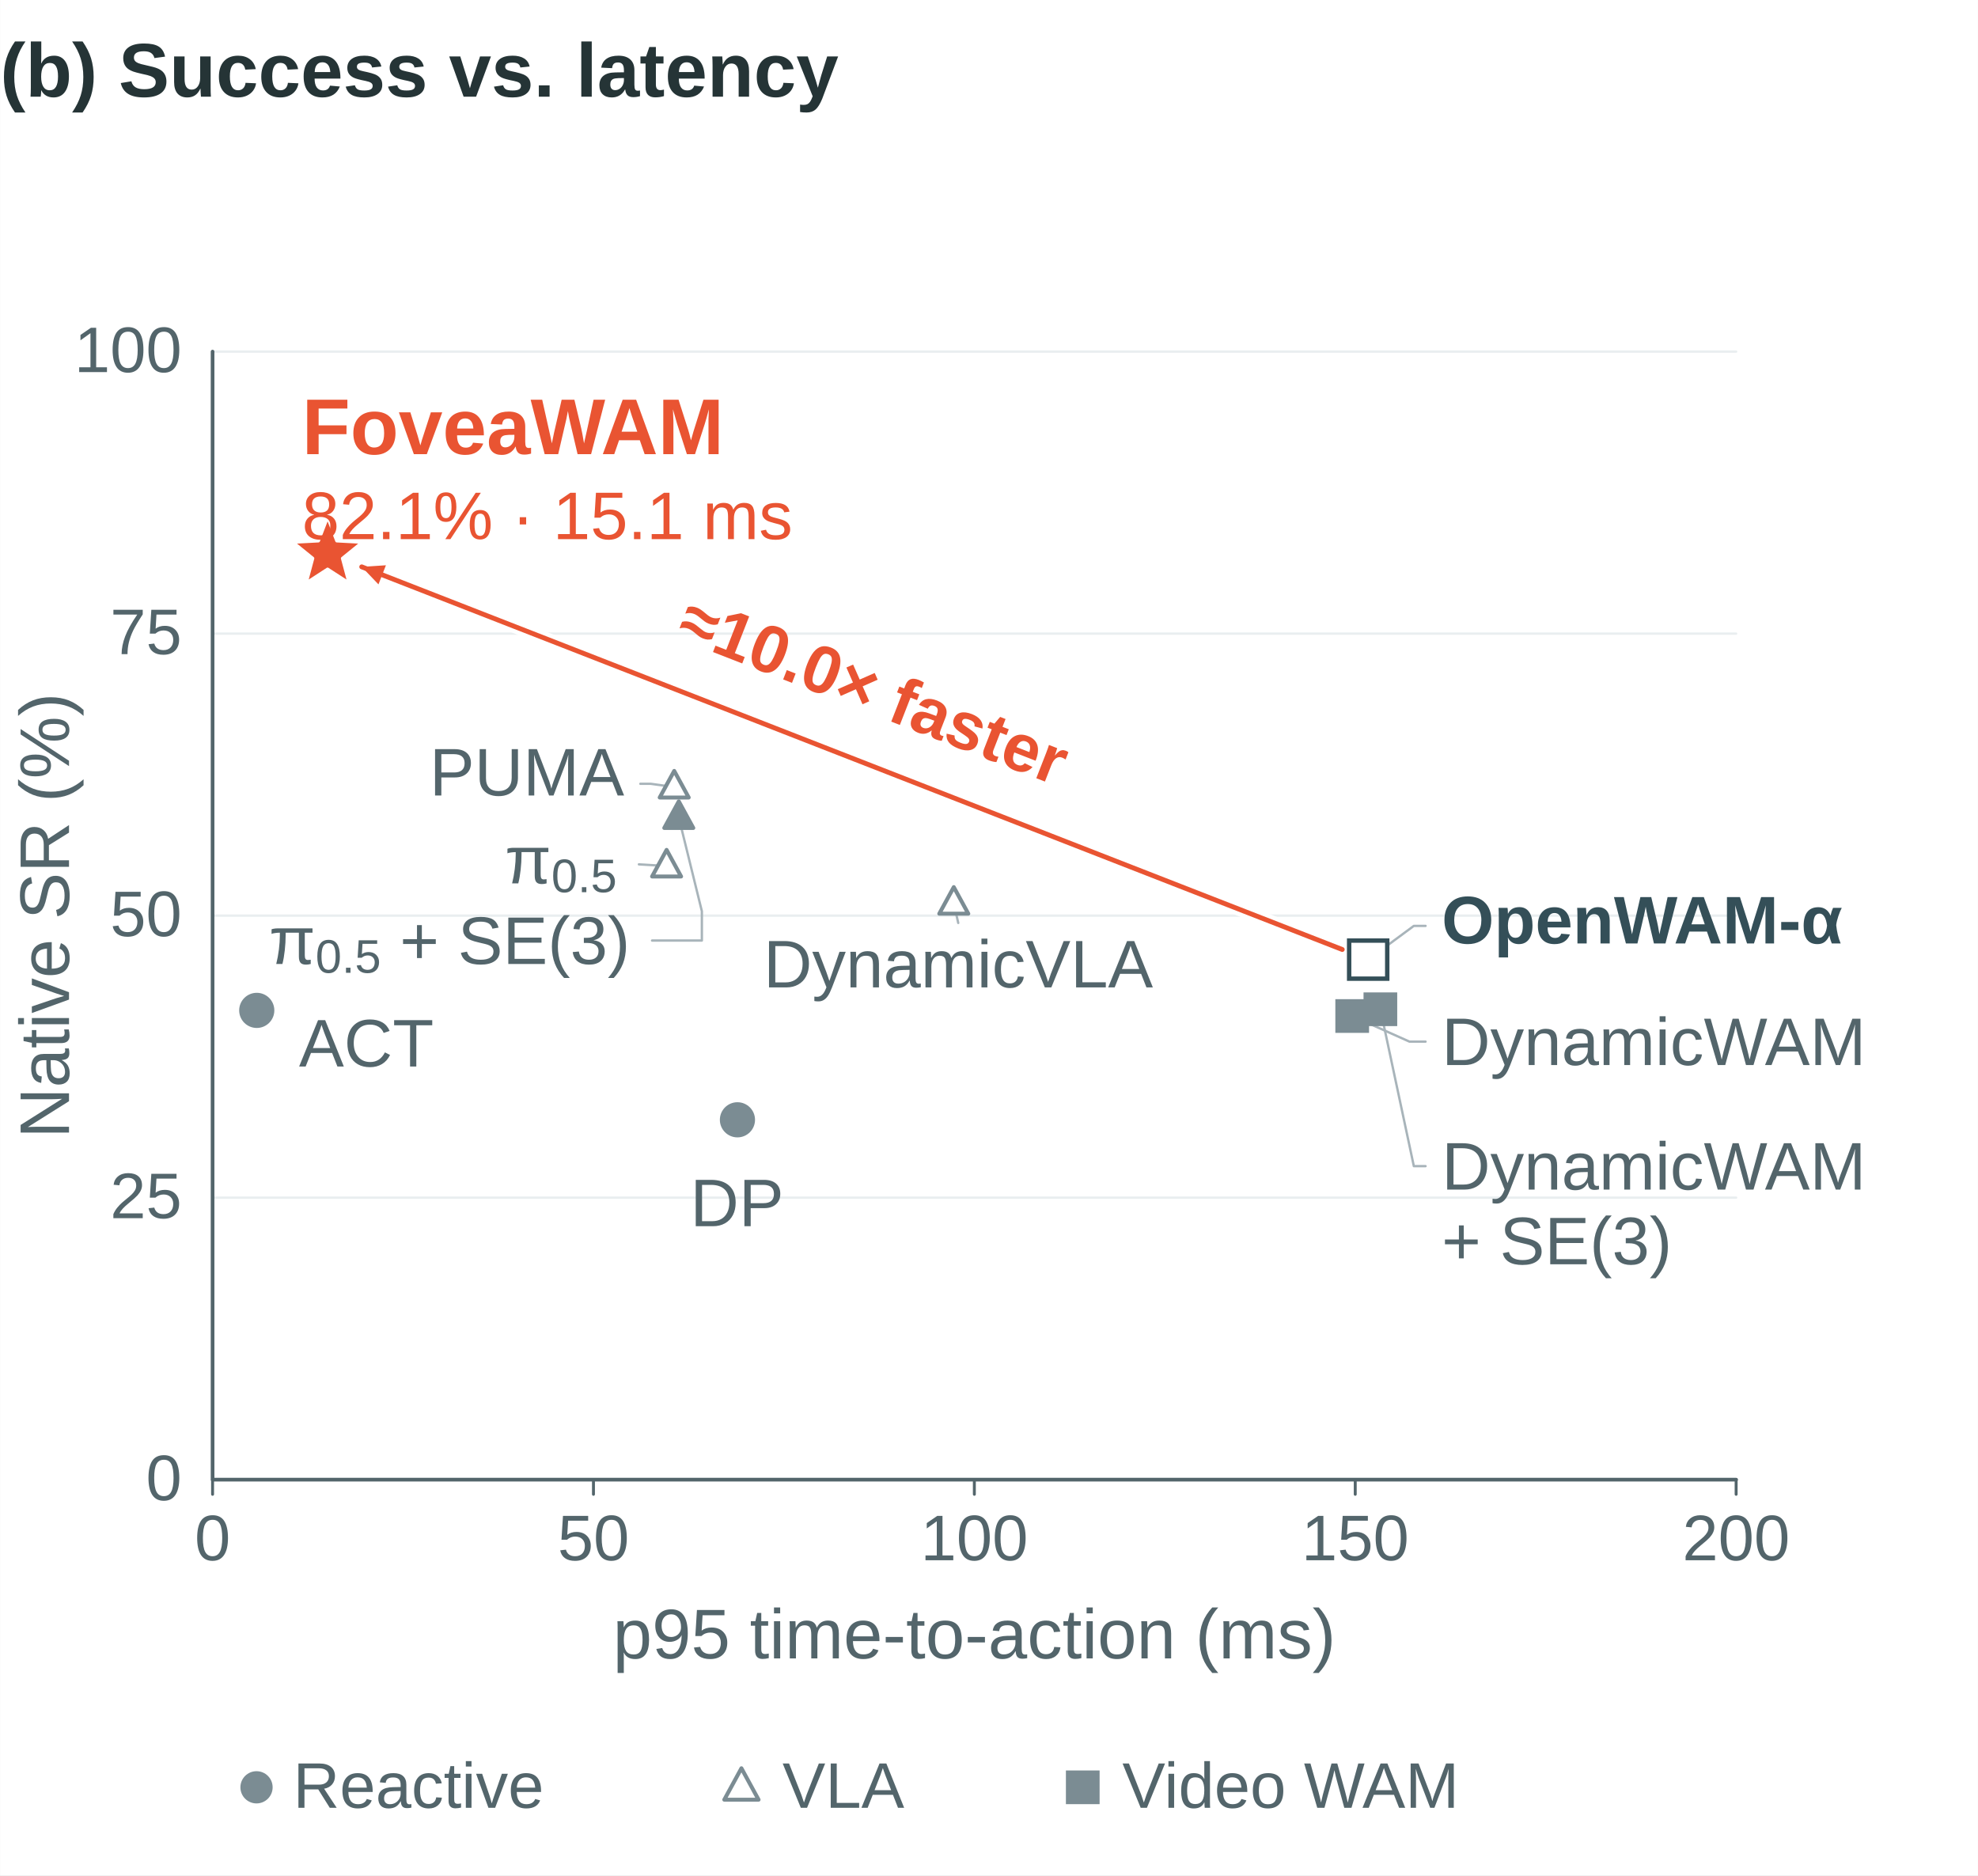
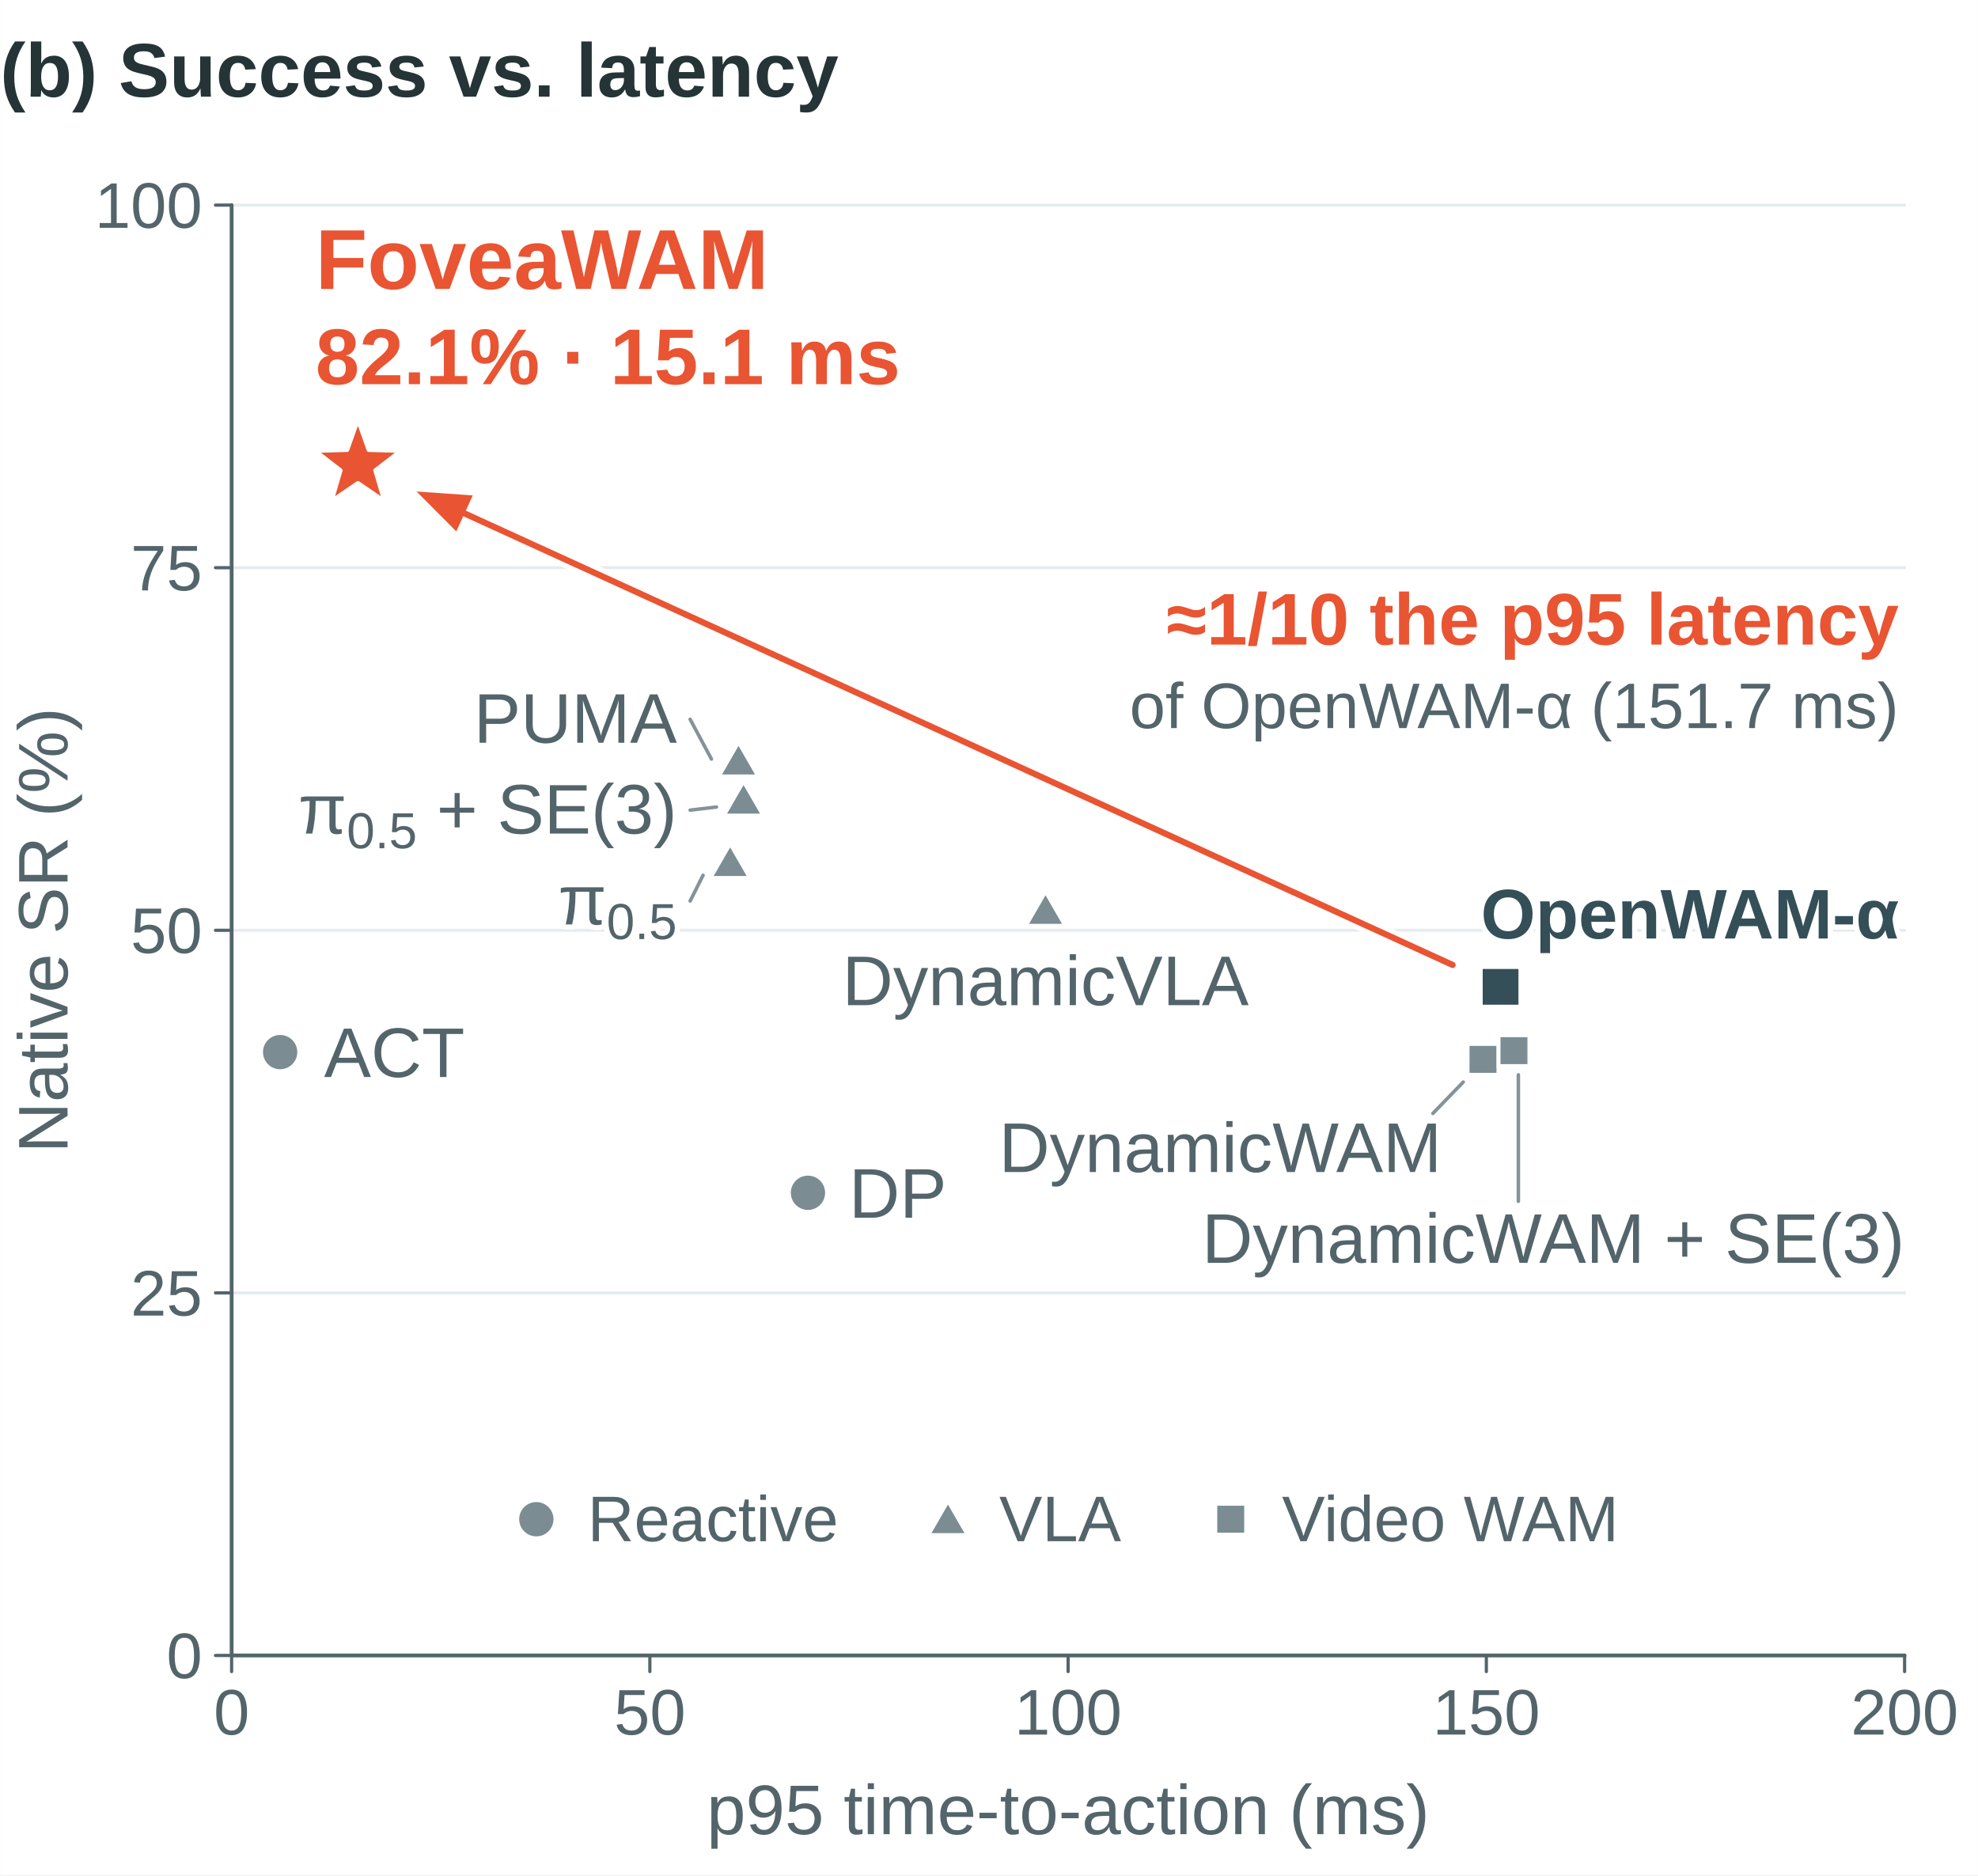
- <svg xmlns="http://www.w3.org/2000/svg" width="3.25in" height="3.081in" viewBox="0 0 1350 1280" role="img" font-family="Arial,sans-serif">
+ <svg xmlns="http://www.w3.org/2000/svg" width="3.25in" height="3.081in" viewBox="0 0 1350 1280" role="img" font-family="Arial">
  <rect width="1350" height="1280" fill="white" />
  <g id="B_Native_Success_Latency">
    <text x="0.000" y="66.000" font-size="52" fill="#253436" font-weight="700" text-anchor="start">(b) Success vs. latency</text>
-     <path d="M145.000,1010.000 L1185.000,1010.000" fill="none" stroke="#E9EEF0" stroke-width="1.6" stroke-linecap="round" stroke-linejoin="round" />
-     <text x="124.000" y="1024.000" font-size="44" fill="#53656B" font-weight="400" text-anchor="end">0</text>
-     <path d="M145.000,817.500 L1185.000,817.500" fill="none" stroke="#E9EEF0" stroke-width="1.6" stroke-linecap="round" stroke-linejoin="round" />
-     <text x="124.000" y="831.500" font-size="44" fill="#53656B" font-weight="400" text-anchor="end">25</text>
-     <path d="M145.000,625.000 L1185.000,625.000" fill="none" stroke="#E9EEF0" stroke-width="1.6" stroke-linecap="round" stroke-linejoin="round" />
-     <text x="124.000" y="639.000" font-size="44" fill="#53656B" font-weight="400" text-anchor="end">50</text>
-     <path d="M145.000,432.500 L1185.000,432.500" fill="none" stroke="#E9EEF0" stroke-width="1.6" stroke-linecap="round" stroke-linejoin="round" />
-     <text x="124.000" y="446.500" font-size="44" fill="#53656B" font-weight="400" text-anchor="end">75</text>
-     <path d="M145.000,240.000 L1185.000,240.000" fill="none" stroke="#E9EEF0" stroke-width="1.6" stroke-linecap="round" stroke-linejoin="round" />
-     <text x="124.000" y="254.000" font-size="44" fill="#53656B" font-weight="400" text-anchor="end">100</text>
-     <path d="M145.000,240.000 L145.000,1010.000 L1185.000,1010.000" fill="none" stroke="#53656B" stroke-width="2.5" stroke-linecap="round" stroke-linejoin="round" />
-     <path d="M145.000,1010.000 L145.000,1020.000" fill="none" stroke="#53656B" stroke-width="2" stroke-linecap="round" stroke-linejoin="round" />
-     <text x="145.000" y="1065.000" font-size="44" fill="#53656B" font-weight="400" text-anchor="middle">0</text>
-     <path d="M405.000,1010.000 L405.000,1020.000" fill="none" stroke="#53656B" stroke-width="2" stroke-linecap="round" stroke-linejoin="round" />
-     <text x="405.000" y="1065.000" font-size="44" fill="#53656B" font-weight="400" text-anchor="middle">50</text>
-     <path d="M665.000,1010.000 L665.000,1020.000" fill="none" stroke="#53656B" stroke-width="2" stroke-linecap="round" stroke-linejoin="round" />
-     <text x="665.000" y="1065.000" font-size="44" fill="#53656B" font-weight="400" text-anchor="middle">100</text>
-     <path d="M925.000,1010.000 L925.000,1020.000" fill="none" stroke="#53656B" stroke-width="2" stroke-linecap="round" stroke-linejoin="round" />
-     <text x="925.000" y="1065.000" font-size="44" fill="#53656B" font-weight="400" text-anchor="middle">150</text>
-     <path d="M1185.000,1010.000 L1185.000,1020.000" fill="none" stroke="#53656B" stroke-width="2" stroke-linecap="round" stroke-linejoin="round" />
-     <text x="1185.000" y="1065.000" font-size="44" fill="#53656B" font-weight="400" text-anchor="middle">200</text>
-     <text x="47.000" y="625.000" font-size="48" fill="#53656B" font-weight="400" text-anchor="middle" transform="rotate(-90 47 625)">Native SR (%)</text>
-     <text x="665.000" y="1132.000" font-size="48" fill="#53656B" font-weight="400" text-anchor="middle">p95 time-to-action (ms)</text>
-     <path d="M454.920,591.120 L436.000,590.000" fill="none" stroke="#A8B4BA" stroke-width="1.6" stroke-linecap="round" stroke-linejoin="round" />
-     <path d="M463.240,558.010 L479.000,622.000 L479.000,642.000 L445.000,642.000" fill="none" stroke="#A8B4BA" stroke-width="1.6" stroke-linecap="round" stroke-linejoin="round" />
-     <path d="M650.960,616.530 L654.000,630.000" fill="none" stroke="#A8B4BA" stroke-width="1.6" stroke-linecap="round" stroke-linejoin="round" />
-     <path d="M460.120,537.220 L444.000,535.000 L437.000,535.000" fill="none" stroke="#A8B4BA" stroke-width="1.6" stroke-linecap="round" stroke-linejoin="round" />
-     <path d="M933.840,655.030 L965.000,632.000 L973.000,632.000" fill="none" stroke="#A8B4BA" stroke-width="1.6" stroke-linecap="round" stroke-linejoin="round" />
-     <path d="M922.920,693.530 L962.000,711.000 L973.000,711.000" fill="none" stroke="#A8B4BA" stroke-width="1.6" stroke-linecap="round" stroke-linejoin="round" />
-     <path d="M942.160,688.910 L965.000,796.000 L973.000,796.000" fill="none" stroke="#A8B4BA" stroke-width="1.6" stroke-linecap="round" stroke-linejoin="round" />
-     <path d="M916.140,648.123 L246.809,386.919" fill="none" stroke="white" stroke-width="9" stroke-linecap="round" stroke-linejoin="round" />
-     <path d="M916.140,648.123 L246.809,386.919" fill="none" stroke="#E95432" stroke-width="3.3" stroke-linecap="round" stroke-linejoin="round" />
-     <path d="M246.809,386.919 L263.328,385.851 L258.238,398.893 Z" fill="#E95432" stroke="#E95432" stroke-width="0" stroke-linecap="round" stroke-linejoin="round" />
-     <text x="590.677" y="485.688" font-size="46" fill="#E95432" font-weight="700" text-anchor="middle" transform="rotate(21.31805 590.677 485.688)">≈10.0× faster</text>
-     <circle cx="175.160" cy="689.680" r="12" fill="#7B8C93" />
-     <text x="204.000" y="728.000" font-size="46" fill="#53656B" font-weight="400" text-anchor="start">ACT</text>
-     <circle cx="503.280" cy="764.370" r="12" fill="#7B8C93" />
-     <text x="503.000" y="837.000" font-size="46" fill="#53656B" font-weight="400" text-anchor="middle">DP</text>
-     <path d="M454.920,580.120 L464.820,598.270 L445.020,598.270 Z" fill="white" stroke="#7B8C93" stroke-width="2.7" stroke-linecap="round" stroke-linejoin="round" />
-     <text x="421.000" y="603.000" font-size="46" fill="#53656B" font-weight="400" text-anchor="end">π<tspan font-size="70%" baseline-shift="-6">0.5</tspan>
+     <path d="M158.000,1130.000 L147.000,1130.000" fill="none" stroke="#53656B" stroke-width="2.2" stroke-linecap="round" stroke-linejoin="round" />
+     <text x="138.000" y="1145.500" font-size="44" fill="#53656B" font-weight="400" text-anchor="end">0</text>
+     <path d="M158.000,882.500 L1300.000,882.500" fill="none" stroke="#E6EBED" stroke-width="2" stroke-linecap="round" stroke-linejoin="round" />
+     <path d="M158.000,882.500 L147.000,882.500" fill="none" stroke="#53656B" stroke-width="2.2" stroke-linecap="round" stroke-linejoin="round" />
+     <text x="138.000" y="898.000" font-size="44" fill="#53656B" font-weight="400" text-anchor="end">25</text>
+     <path d="M158.000,635.000 L1300.000,635.000" fill="none" stroke="#E6EBED" stroke-width="2" stroke-linecap="round" stroke-linejoin="round" />
+     <path d="M158.000,635.000 L147.000,635.000" fill="none" stroke="#53656B" stroke-width="2.2" stroke-linecap="round" stroke-linejoin="round" />
+     <text x="138.000" y="650.500" font-size="44" fill="#53656B" font-weight="400" text-anchor="end">50</text>
+     <path d="M158.000,387.500 L1300.000,387.500" fill="none" stroke="#E6EBED" stroke-width="2" stroke-linecap="round" stroke-linejoin="round" />
+     <path d="M158.000,387.500 L147.000,387.500" fill="none" stroke="#53656B" stroke-width="2.2" stroke-linecap="round" stroke-linejoin="round" />
+     <text x="138.000" y="403.000" font-size="44" fill="#53656B" font-weight="400" text-anchor="end">75</text>
+     <path d="M158.000,140.000 L1300.000,140.000" fill="none" stroke="#E6EBED" stroke-width="2" stroke-linecap="round" stroke-linejoin="round" />
+     <path d="M158.000,140.000 L147.000,140.000" fill="none" stroke="#53656B" stroke-width="2.2" stroke-linecap="round" stroke-linejoin="round" />
+     <text x="138.000" y="155.500" font-size="44" fill="#53656B" font-weight="400" text-anchor="end">100</text>
+     <path d="M158.000,140.000 L158.000,1130.000 L1300.000,1130.000" fill="none" stroke="#53656B" stroke-width="2.6" stroke-linecap="round" stroke-linejoin="round" />
+     <path d="M158.000,1130.000 L158.000,1141.000" fill="none" stroke="#53656B" stroke-width="2.2" stroke-linecap="round" stroke-linejoin="round" />
+     <text x="158.000" y="1184.000" font-size="44" fill="#53656B" font-weight="400" text-anchor="middle">0</text>
+     <path d="M443.500,1130.000 L443.500,1141.000" fill="none" stroke="#53656B" stroke-width="2.2" stroke-linecap="round" stroke-linejoin="round" />
+     <text x="443.500" y="1184.000" font-size="44" fill="#53656B" font-weight="400" text-anchor="middle">50</text>
+     <path d="M729.000,1130.000 L729.000,1141.000" fill="none" stroke="#53656B" stroke-width="2.2" stroke-linecap="round" stroke-linejoin="round" />
+     <text x="729.000" y="1184.000" font-size="44" fill="#53656B" font-weight="400" text-anchor="middle">100</text>
+     <path d="M1014.500,1130.000 L1014.500,1141.000" fill="none" stroke="#53656B" stroke-width="2.2" stroke-linecap="round" stroke-linejoin="round" />
+     <text x="1014.500" y="1184.000" font-size="44" fill="#53656B" font-weight="400" text-anchor="middle">150</text>
+     <path d="M1300.000,1130.000 L1300.000,1141.000" fill="none" stroke="#53656B" stroke-width="2.2" stroke-linecap="round" stroke-linejoin="round" />
+     <text x="1300.000" y="1184.000" font-size="44" fill="#53656B" font-weight="400" text-anchor="middle">200</text>
+     <text x="46.000" y="635.000" font-size="48" fill="#53656B" font-weight="400" text-anchor="middle" transform="rotate(-90 46 635)">Native SR (%)</text>
+     <text x="729.000" y="1252.000" font-size="48" fill="#53656B" font-weight="400" text-anchor="middle">p95 time-to-action (ms)</text>
+     <path d="M485.526,518.140 L471.000,491.000" fill="none" stroke="#84939A" stroke-width="2.4" stroke-linecap="round" stroke-linejoin="round" />
+     <path d="M488.952,550.870 L471.000,553.000" fill="none" stroke="#84939A" stroke-width="2.4" stroke-linecap="round" stroke-linejoin="round" />
+     <path d="M479.816,597.440 L471.000,615.000" fill="none" stroke="#84939A" stroke-width="2.4" stroke-linecap="round" stroke-linejoin="round" />
+     <path d="M998.716,738.610 L978.000,760.000" fill="none" stroke="#84939A" stroke-width="2.4" stroke-linecap="round" stroke-linejoin="round" />
+     <path d="M1036.343,733.670 L1036.343,820.000" fill="none" stroke="#84939A" stroke-width="2.4" stroke-linecap="round" stroke-linejoin="round" />
+     <path d="M991.463,658.648 L284.241,335.496" fill="none" stroke="white" stroke-width="11" stroke-linecap="round" stroke-linejoin="round" />
+     <path d="M991.463,658.648 L313.347,348.796" fill="none" stroke="#E95432" stroke-width="4.2" stroke-linecap="round" stroke-linejoin="round" />
+     <path d="M284.241,335.496 L322.595,338.179 L311.374,362.737 Z" fill="#E95432" stroke="#E95432" stroke-width="0" stroke-linecap="round" stroke-linejoin="round" />
+     <text x="1296.000" y="440.000" font-size="50" fill="#E95432" font-weight="700" text-anchor="end">≈1/10 the p95 latency</text>
+     <text x="1296.000" y="497.000" font-size="44" fill="#53656B" font-weight="400" text-anchor="end">of OpenWAM-α (151.7 ms)</text>
+     <circle cx="191.118" cy="718.160" r="13" fill="#7B8C93" stroke="white" stroke-width="2.6" />
+     <text x="221.118" y="735.160" font-size="48" fill="#53656B" font-weight="400" text-anchor="start">ACT</text>
+     <circle cx="551.419" cy="814.190" r="13" fill="#7B8C93" stroke="white" stroke-width="2.6" />
+     <text x="579.419" y="831.190" font-size="48" fill="#53656B" font-weight="400" text-anchor="start">DP</text>
+     <path d="M498.316,575.852 L511.816,599.234 L484.816,599.234 Z" fill="#7B8C93" stroke="white" stroke-width="2.6" stroke-linecap="round" stroke-linejoin="round" />
+     <text x="462.000" y="631.000" font-size="48" fill="#53656B" font-weight="400" text-anchor="end" paint-order="stroke" stroke="white" stroke-width="7" stroke-linejoin="round">π<tspan font-size="72%" baseline-shift="-10">0.5</tspan>
    </text>
-     <path d="M463.240,547.010 L473.140,565.160 L453.340,565.160 Z" fill="#7B8C93" stroke="#7B8C93" stroke-width="2.7" stroke-linecap="round" stroke-linejoin="round" />
-     <text x="430.000" y="658.000" font-size="46" fill="#53656B" font-weight="400" text-anchor="end">π<tspan font-size="70%" baseline-shift="-6">0.5</tspan> + SE(3)</text>
-     <path d="M650.960,605.530 L660.860,623.680 L641.060,623.680 Z" fill="white" stroke="#7B8C93" stroke-width="2.7" stroke-linecap="round" stroke-linejoin="round" />
-     <text x="654.000" y="674.000" font-size="46" fill="#53656B" font-weight="400" text-anchor="middle">DynamicVLA</text>
-     <path d="M460.120,526.220 L470.020,544.370 L450.220,544.370 Z" fill="white" stroke="#7B8C93" stroke-width="2.7" stroke-linecap="round" stroke-linejoin="round" />
-     <text x="426.000" y="543.000" font-size="46" fill="#53656B" font-weight="400" text-anchor="end">PUMA</text>
-     <rect x="920.840" y="642.030" width="26" height="26" fill="white" stroke="#344F58" stroke-width="3" />
-     <text x="984.000" y="644.000" font-size="46" fill="#344F58" font-weight="700" text-anchor="start">OpenWAM-α</text>
-     <rect x="911.920" y="682.530" width="22" height="22" fill="#7B8C93" stroke="#7B8C93" stroke-width="1" />
-     <text x="984.000" y="727.000" font-size="46" fill="#53656B" font-weight="400" text-anchor="start">DynamicWAM</text>
-     <rect x="931.160" y="677.910" width="22" height="22" fill="#7B8C93" stroke="#7B8C93" stroke-width="1" />
-     <text x="984.000" y="812.000" font-size="46" fill="#53656B" font-weight="400" text-anchor="start">DynamicWAM</text>
-     <text x="984.000" y="863.000" font-size="46" fill="#53656B" font-weight="400" text-anchor="start">+ SE(3)</text>
-     <path d="M223.520,352.830 L229.809,369.174 L247.296,370.105 L233.696,381.136 L238.215,398.055 L223.520,388.530 L208.825,398.055 L213.344,381.136 L199.744,370.105 L217.231,369.174 Z" fill="#E95432" stroke="white" stroke-width="2.2" stroke-linecap="round" stroke-linejoin="round" />
-     <text x="206.000" y="310.000" font-size="54" fill="#E95432" font-weight="700" text-anchor="start">FoveaWAM</text>
-     <text x="206.000" y="368.000" font-size="46" fill="#E95432" font-weight="400" text-anchor="start">82.1% · 15.1 ms</text>
-     <circle cx="175.000" cy="1220.000" r="11" fill="#7B8C93" />
-     <text x="200.000" y="1234.000" font-size="44" fill="#53656B" font-weight="400" text-anchor="start">Reactive</text>
-     <path d="M506.000,1207.000 L517.700,1228.450 L494.300,1228.450 Z" fill="white" stroke="#7B8C93" stroke-width="2.7" stroke-linecap="round" stroke-linejoin="round" />
-     <text x="534.000" y="1234.000" font-size="44" fill="#53656B" font-weight="400" text-anchor="start">VLA</text>
-     <rect x="728.000" y="1209.000" width="22" height="22" fill="#7B8C93" stroke="#7B8C93" stroke-width="1" />
-     <text x="766.000" y="1234.000" font-size="44" fill="#53656B" font-weight="400" text-anchor="start">Video WAM</text>
+     <path d="M507.452,533.282 L520.952,556.664 L493.952,556.664 Z" fill="#7B8C93" stroke="white" stroke-width="2.6" stroke-linecap="round" stroke-linejoin="round" />
+     <text x="462.000" y="569.000" font-size="48" fill="#53656B" font-weight="400" text-anchor="end">π<tspan font-size="72%" baseline-shift="-10">0.5</tspan> + SE(3)</text>
+     <path d="M713.583,608.522 L727.083,631.904 L700.083,631.904 Z" fill="#7B8C93" stroke="white" stroke-width="2.6" stroke-linecap="round" stroke-linejoin="round" />
+     <text x="713.583" y="686.110" font-size="48" fill="#53656B" font-weight="400" text-anchor="middle">DynamicVLA</text>
+     <path d="M504.026,506.552 L517.526,529.934 L490.526,529.934 Z" fill="#7B8C93" stroke="white" stroke-width="2.6" stroke-linecap="round" stroke-linejoin="round" />
+     <text x="462.000" y="507.000" font-size="48" fill="#53656B" font-weight="400" text-anchor="end">PUMA</text>
+     <rect x="1010.707" y="660.110" width="27.0" height="27.0" fill="#344F58" stroke="white" stroke-width="2.6" />
+     <text x="1010.707" y="640.610" font-size="48" fill="#344F58" font-weight="700" text-anchor="start" paint-order="stroke" stroke="white" stroke-width="7" stroke-linejoin="round">OpenWAM-α</text>
+     <rect x="1001.716" y="712.610" width="21.0" height="21.0" fill="#7B8C93" stroke="white" stroke-width="2.6" />
+     <text x="984.000" y="800.000" font-size="48" fill="#53656B" font-weight="400" text-anchor="end">DynamicWAM</text>
+     <rect x="1022.843" y="706.670" width="21.0" height="21.0" fill="#7B8C93" stroke="white" stroke-width="2.6" />
+     <text x="1300.000" y="862.000" font-size="48" fill="#53656B" font-weight="400" text-anchor="end">DynamicWAM + SE(3)</text>
+     <path d="M244.221,286.210 L251.627,307.016 L273.704,307.630 L256.204,321.104 L262.442,342.290 L244.221,329.810 L226.000,342.290 L232.238,321.104 L214.738,307.630 L236.815,307.016 Z" fill="#E95432" stroke="white" stroke-width="3" stroke-linecap="round" stroke-linejoin="round" />
+     <text x="215.221" y="197.210" font-size="58" fill="#E95432" font-weight="700" text-anchor="start">FoveaWAM</text>
+     <text x="215.221" y="262.210" font-size="54" fill="#E95432" font-weight="700" text-anchor="start">82.1% · 15.1 ms</text>
+     <circle cx="366.000" cy="1037.000" r="13" fill="#7B8C93" stroke="white" stroke-width="2.6" />
+     <text x="401.000" y="1052.000" font-size="44" fill="#53656B" font-weight="400" text-anchor="start">Reactive</text>
+     <path d="M647.000,1024.412 L660.500,1047.794 L633.500,1047.794 Z" fill="#7B8C93" stroke="white" stroke-width="2.6" stroke-linecap="round" stroke-linejoin="round" />
+     <text x="682.000" y="1052.000" font-size="44" fill="#53656B" font-weight="400" text-anchor="start">VLA</text>
+     <rect x="829.500" y="1026.500" width="21.0" height="21.0" fill="#7B8C93" stroke="white" stroke-width="2.6" />
+     <text x="875.000" y="1052.000" font-size="44" fill="#53656B" font-weight="400" text-anchor="start">Video WAM</text>
  </g>
</svg>
